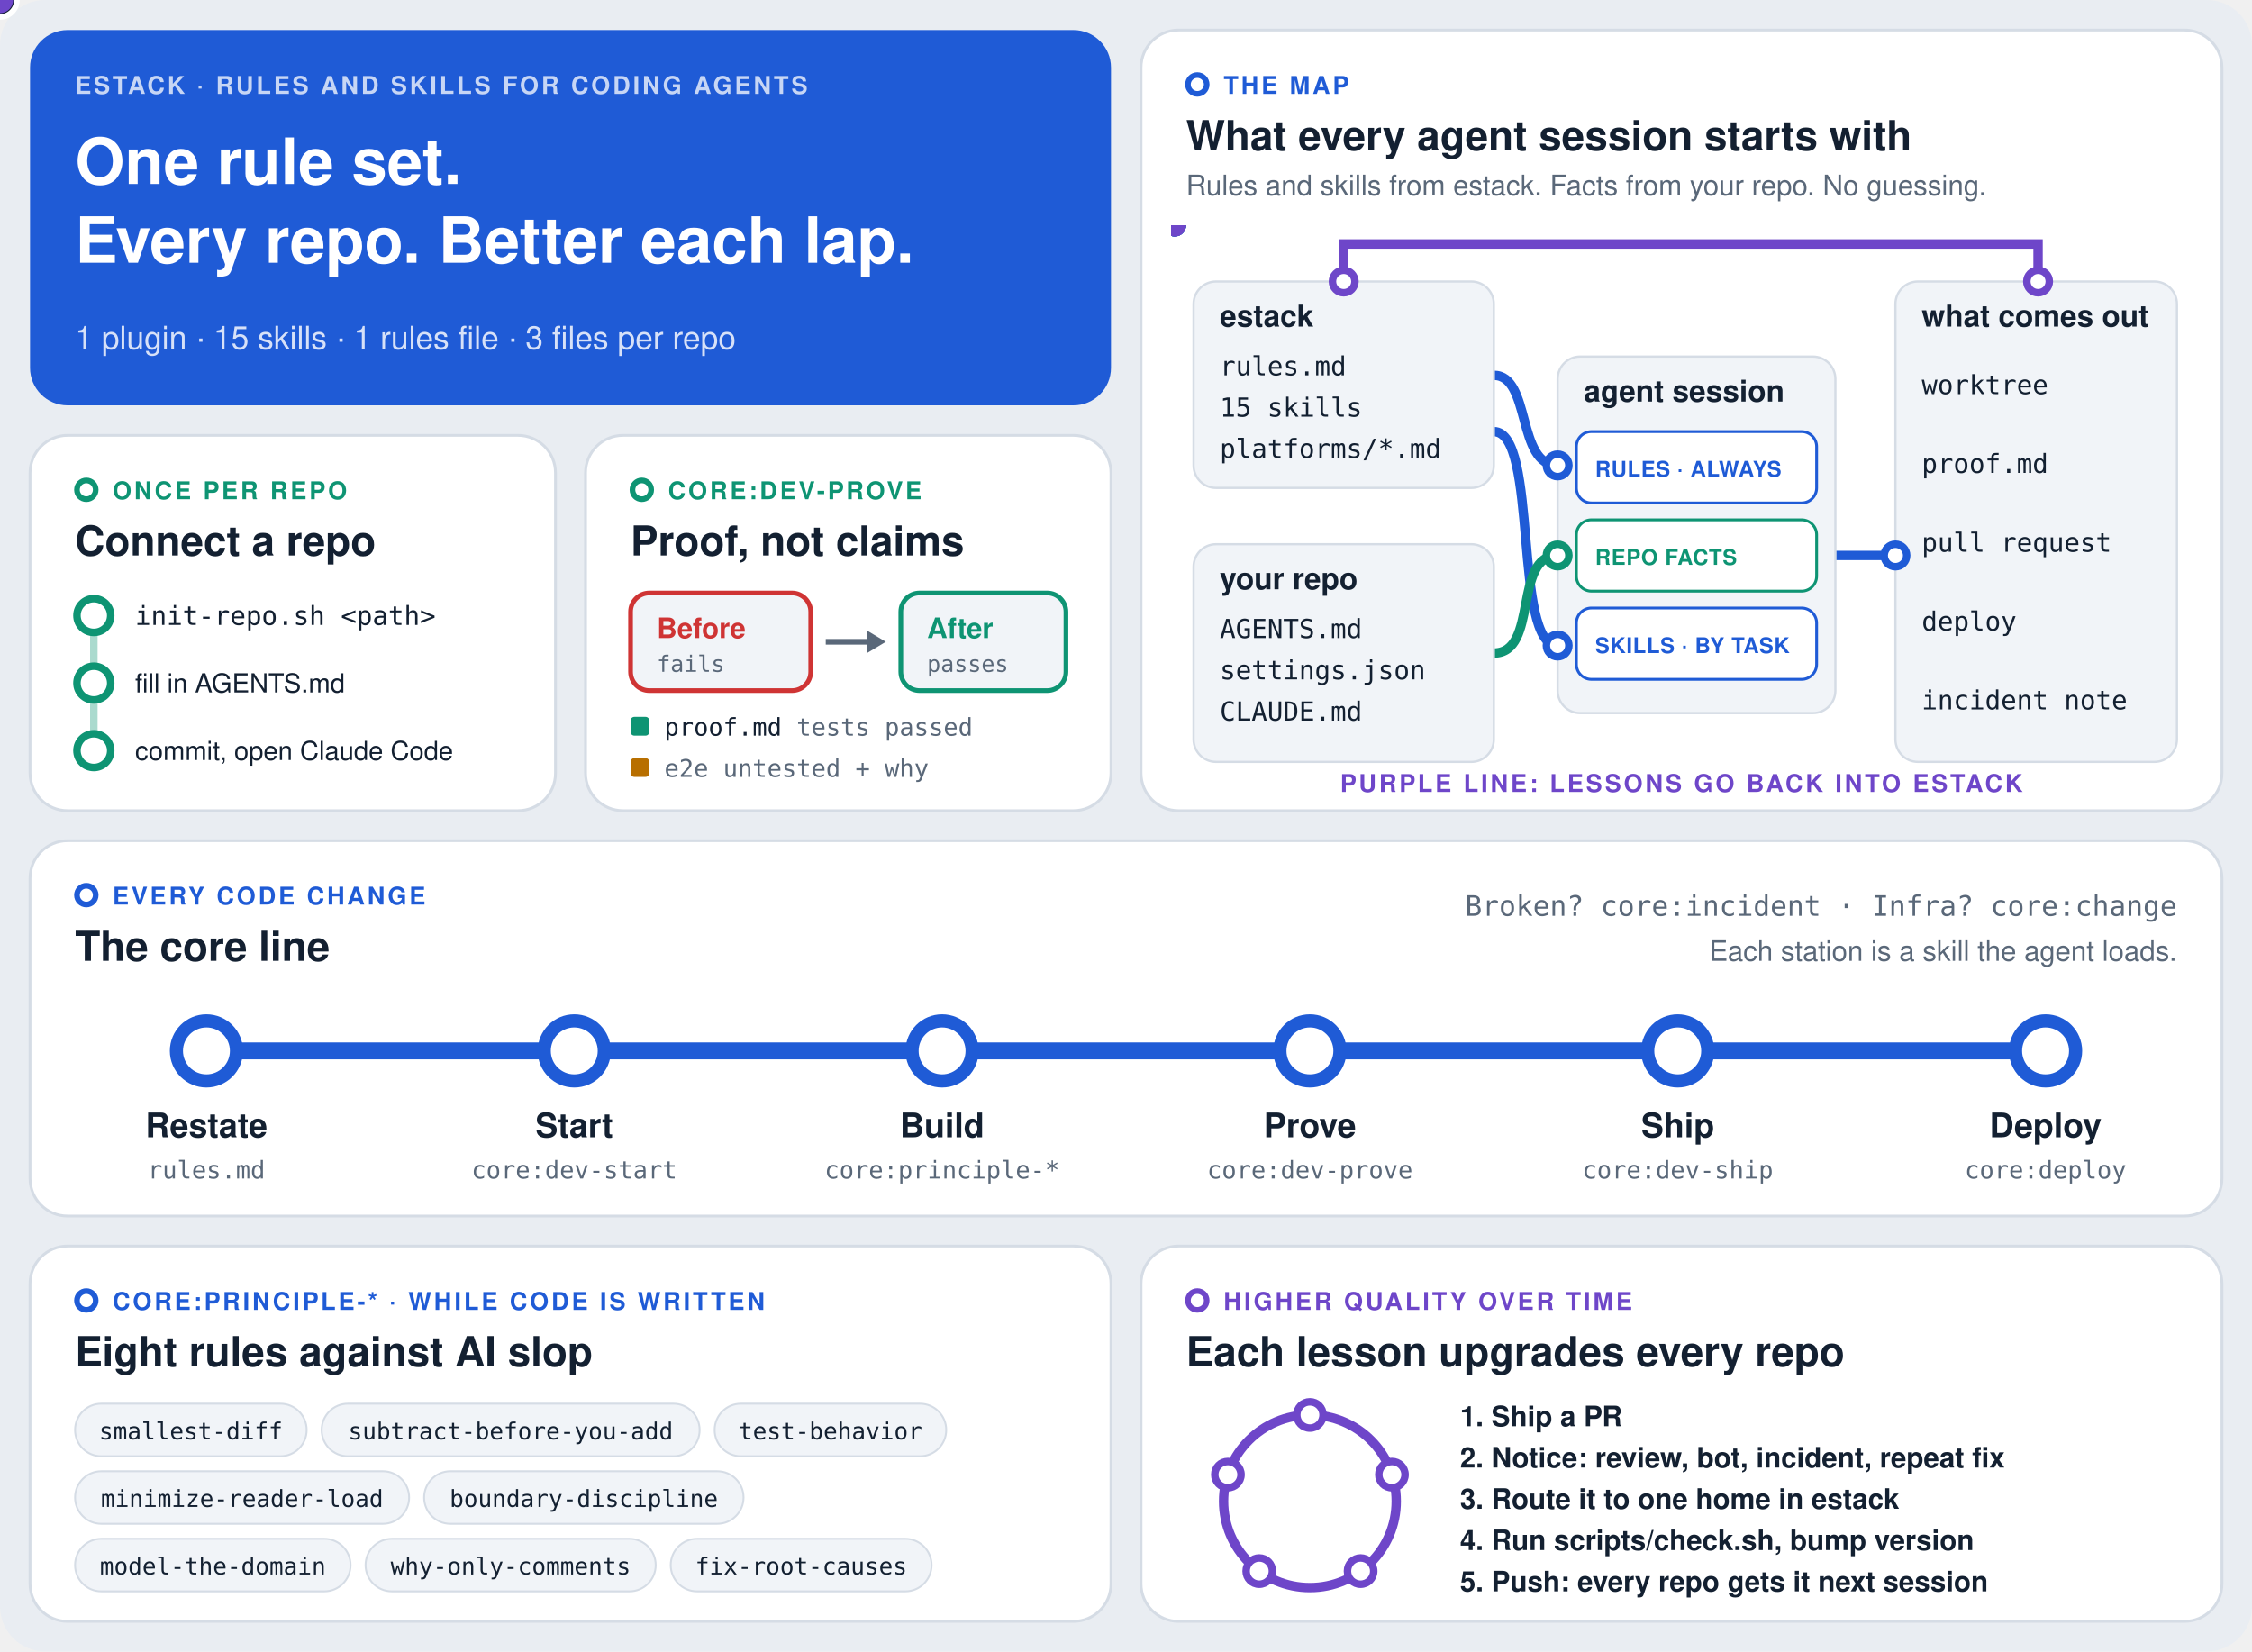
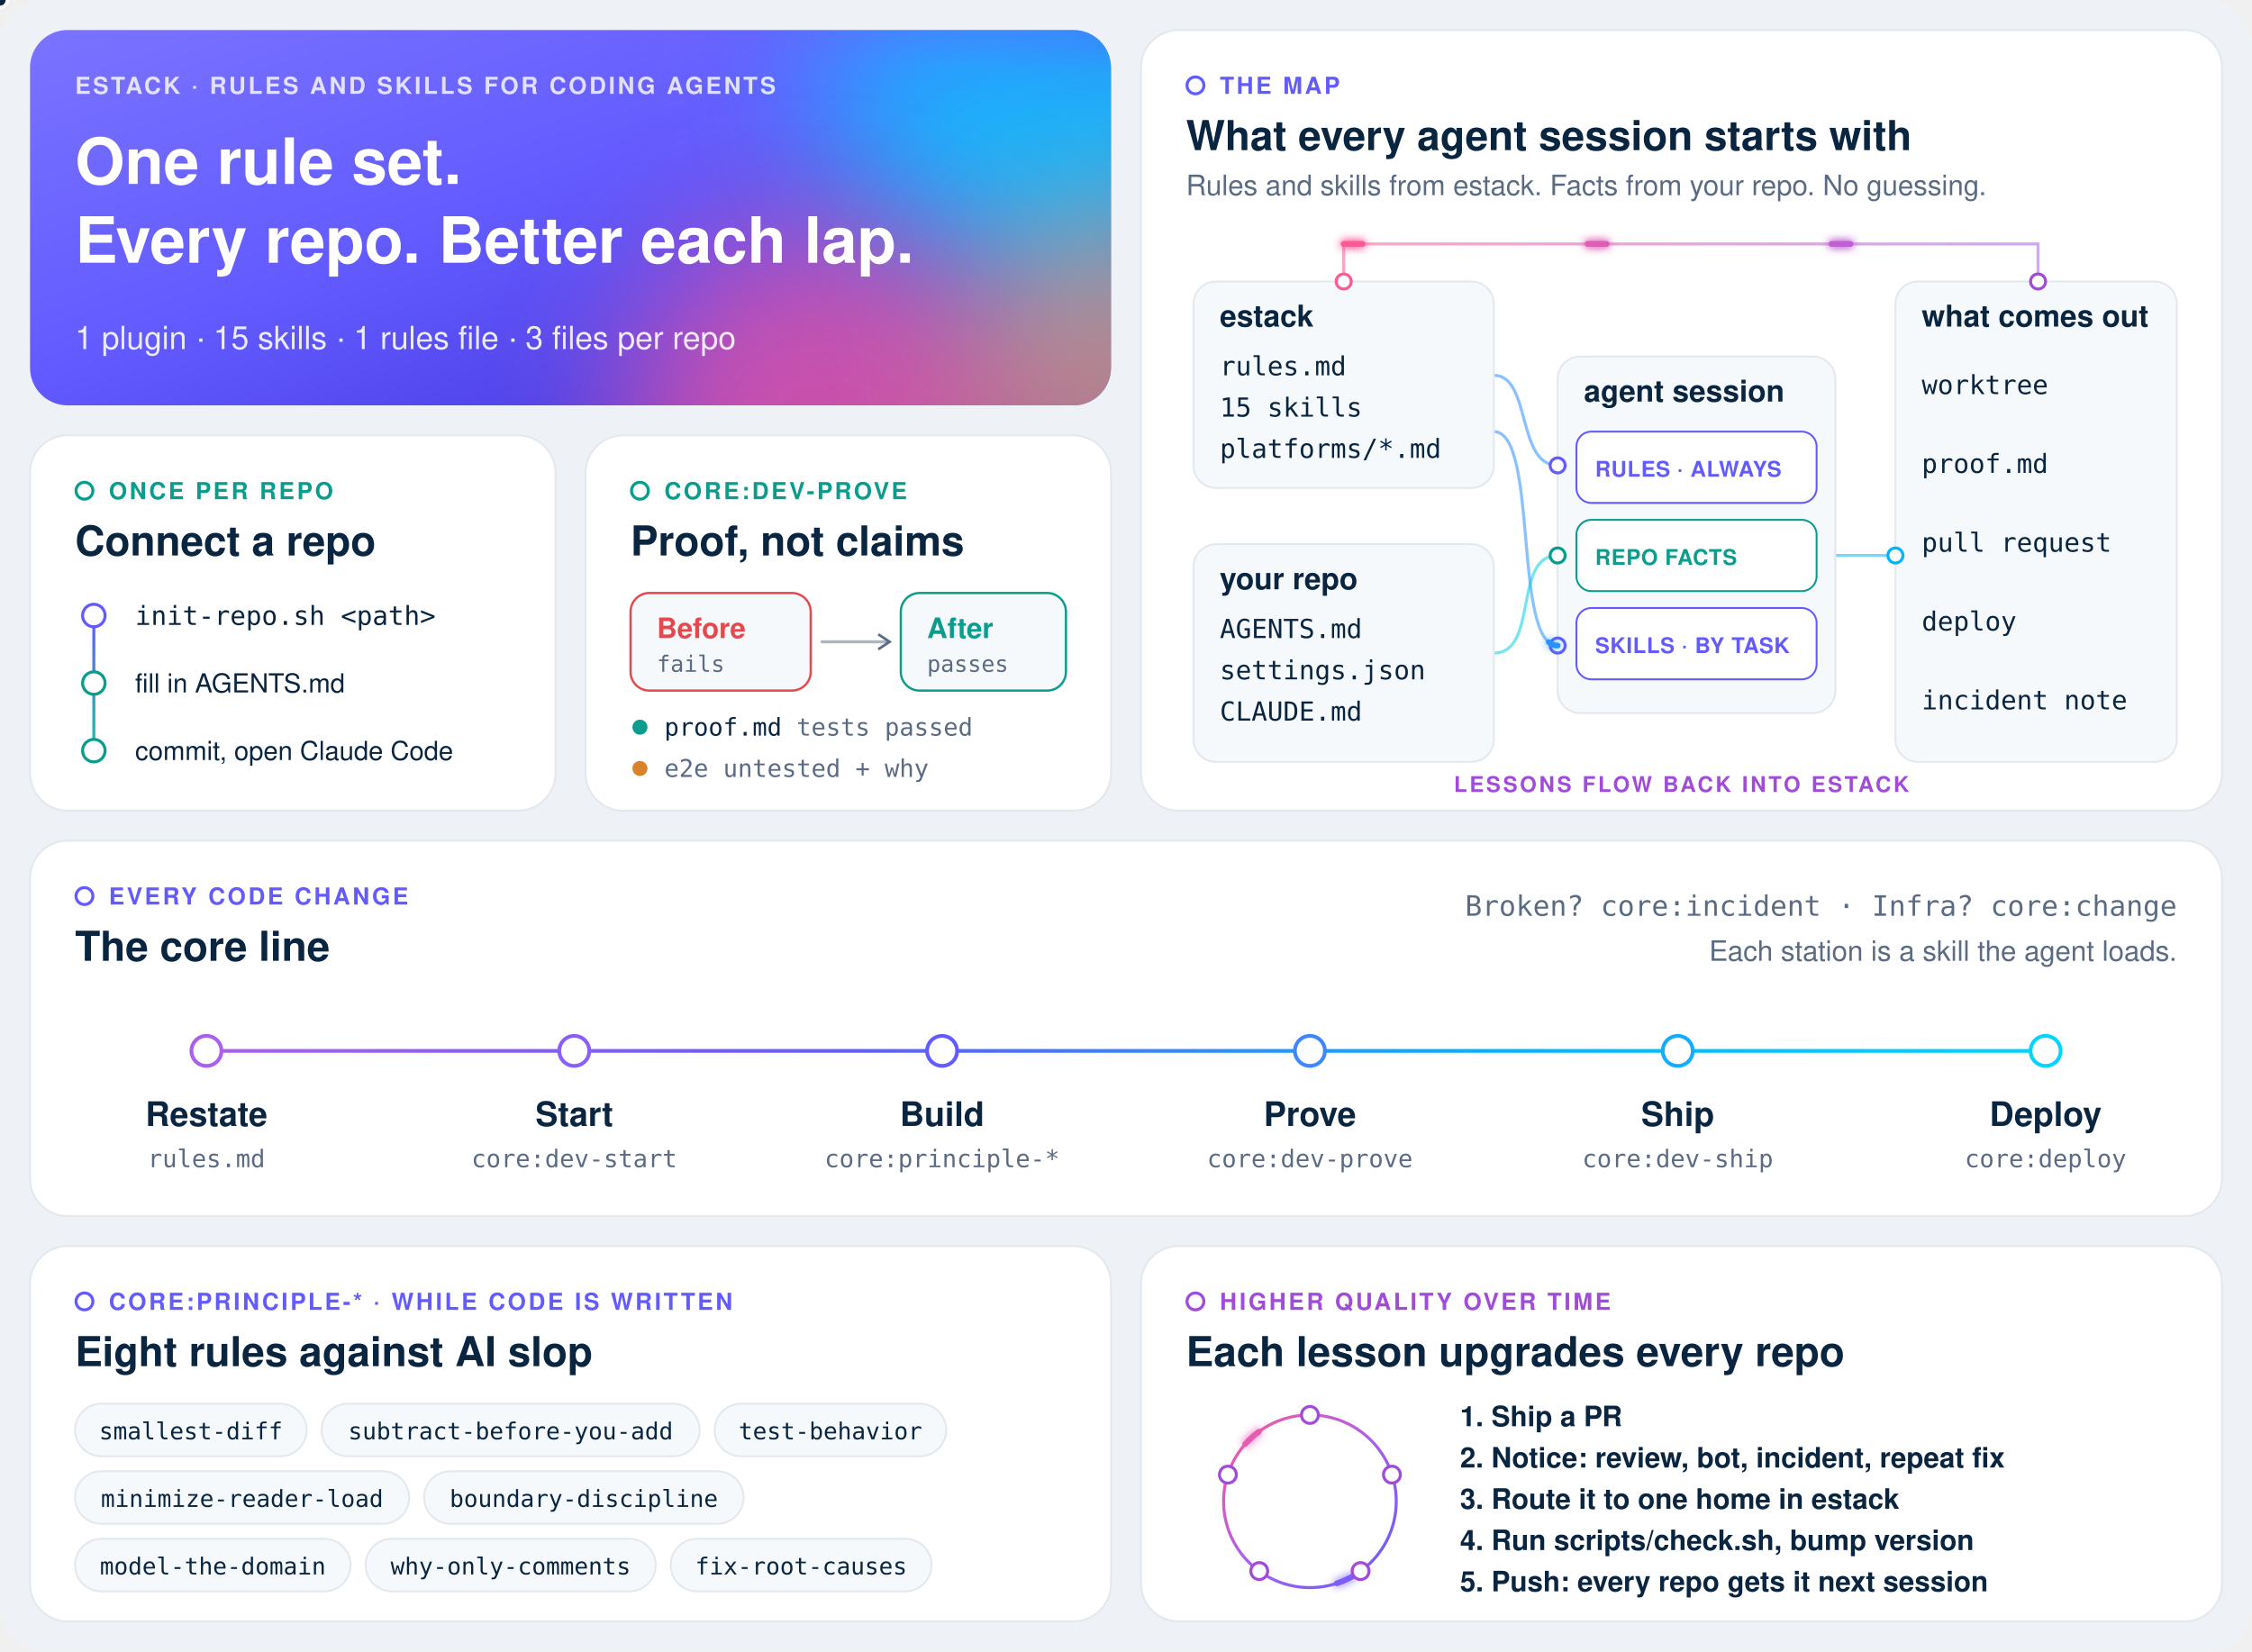
<svg xmlns="http://www.w3.org/2000/svg" viewBox="0 0 1200 880" width="1200" height="880" role="img" aria-labelledby="t d">
  <style>
.f{font-family:-apple-system,BlinkMacSystemFont,"Segoe UI",Helvetica,Arial,sans-serif}
.m{font-family:ui-monospace,SFMono-Regular,Menlo,Consolas,monospace}
- .tag{font-size:13px;font-weight:700;letter-spacing:1.4px}
- .h{font-size:22px;font-weight:700;fill:#132031}
- .s{font-size:15px;fill:#5A6879}
- .mono{font-size:14px;fill:#132031}
- .tile{fill:#FFFFFF;stroke:#D5DCE5;stroke-width:1.5}
- .box{fill:#F1F4F8;stroke:#D5DCE5;stroke-width:1.2}
- .trk{fill:none;stroke-width:5;stroke-linecap:round}
+ .tag{font-size:12.5px;font-weight:700;letter-spacing:1.3px}
+ .h{font-size:22px;font-weight:700;fill:#0A2540}
+ .s{font-size:15px;fill:#5B6B82}
+ .mono{font-size:14px;fill:#0A2540}
+ .tile{fill:#FFFFFF;stroke:#E3E8EE;stroke-width:1}
+ .box{fill:#F6F9FC;stroke:#E3E8EE;stroke-width:1}
+ .ln{fill:none;stroke-width:1.6;stroke-linecap:round}
+ .pulse{fill:none;stroke-width:3;stroke-linecap:round}
</style>
-   <rect width="1200" height="880" rx="24" fill="#E9EDF2" />
-   <rect x="16" y="16" width="576" height="200" rx="20" fill="#1F5BD6" />
-   <text class="f tag" x="40" y="50" fill="#FFFFFF" fill-opacity="0.75">ESTACK · RULES AND SKILLS FOR CODING AGENTS</text>
+   <defs>
+     <linearGradient id="hero" x1="0" y1="0" x2="1" y2="1">
+       <stop offset="0" stop-color="#7A73FF" />
+       <stop offset="0.45" stop-color="#635BFF" />
+       <stop offset="1" stop-color="#3D2FD8" />
+     </linearGradient>
+     <filter id="blur" x="-50%" y="-50%" width="200%" height="200%">
+       <feGaussianBlur stdDeviation="38" />
+     </filter>
+     <filter id="glow" x="-50%" y="-50%" width="200%" height="200%">
+       <feGaussianBlur stdDeviation="2.2" result="b" />
+       <feMerge>
+         <feMergeNode in="b" />
+         <feMergeNode in="SourceGraphic" />
+       </feMerge>
+     </filter>
+     <clipPath id="heroClip">
+       <rect x="16" y="16" width="576" height="200" rx="20" />
+     </clipPath>
+     <linearGradient id="gMap" gradientUnits="userSpaceOnUse" x1="0" y1="0" x2="540" y2="0">
+       <stop offset="0" stop-color="#635BFF" />
+       <stop offset="0.6" stop-color="#00B4FF" />
+       <stop offset="1" stop-color="#00D4FF" />
+     </linearGradient>
+     <linearGradient id="gFacts" gradientUnits="userSpaceOnUse" x1="0" y1="0" x2="540" y2="0">
+       <stop offset="0" stop-color="#00D4FF" />
+       <stop offset="1" stop-color="#11C9A4" />
+     </linearGradient>
+     <linearGradient id="gLoopTop" gradientUnits="userSpaceOnUse" x1="90" y1="0" x2="460" y2="0">
+       <stop offset="0" stop-color="#FF5996" />
+       <stop offset="1" stop-color="#A960EE" />
+     </linearGradient>
+     <linearGradient id="gLine" gradientUnits="userSpaceOnUse" x1="110" y1="0" x2="1090" y2="0">
+       <stop offset="0" stop-color="#A960EE" />
+       <stop offset="0.35" stop-color="#635BFF" />
+       <stop offset="0.7" stop-color="#00B4FF" />
+       <stop offset="1" stop-color="#00D4FF" />
+     </linearGradient>
+     <linearGradient id="gRing" x1="0" y1="0" x2="1" y2="1">
+       <stop offset="0" stop-color="#FF5996" />
+       <stop offset="0.5" stop-color="#A960EE" />
+       <stop offset="1" stop-color="#635BFF" />
+     </linearGradient>
+     <linearGradient id="gSteps" x1="0" y1="0" x2="0" y2="1">
+       <stop offset="0" stop-color="#635BFF" />
+       <stop offset="1" stop-color="#11C9A4" />
+     </linearGradient>
+   </defs>
+   <rect width="1200" height="880" rx="24" fill="#EEF2F7" />
+   <g clip-path="url(#heroClip)">
+     <rect x="16" y="16" width="576" height="200" fill="url(#hero)" />
+     <circle cx="560" cy="40" r="120" fill="#00D4FF" opacity="0.75" filter="url(#blur)">
+       <animate attributeName="cx" values="560;470;560" dur="14s" repeatCount="indefinite" />
+     </circle>
+     <circle cx="440" cy="230" r="110" fill="#FF5996" opacity="0.7" filter="url(#blur)">
+       <animate attributeName="cy" values="230;190;230" dur="11s" repeatCount="indefinite" />
+     </circle>
+     <circle cx="600" cy="200" r="90" fill="#FFB45C" opacity="0.6" filter="url(#blur)">
+       <animate attributeName="cx" values="600;540;600" dur="9s" repeatCount="indefinite" />
+     </circle>
+   </g>
+   <text class="f tag" x="40" y="50" fill="#FFFFFF" fill-opacity="0.8">ESTACK · RULES AND SKILLS FOR CODING AGENTS</text>
  <text class="f" x="40" y="98" font-size="34" font-weight="800" fill="#FFFFFF">One rule set.</text>
  <text class="f" x="40" y="140" font-size="34" font-weight="800" fill="#FFFFFF">Every repo. Better each lap.</text>
-   <text class="f" x="40" y="186" font-size="17" fill="#FFFFFF" fill-opacity="0.82">1 plugin · 15 skills · 1 rules file · 3 files per repo</text>
+   <text class="f" x="40" y="186" font-size="17" fill="#FFFFFF" fill-opacity="0.88">1 plugin · 15 skills · 1 rules file · 3 files per repo</text>
  <rect class="tile" x="608" y="16" width="576" height="416" rx="20" />
-   <circle cx="638" cy="45" r="5" fill="#FFFFFF" stroke="#1F5BD6" stroke-width="3" />
-   <text class="f tag" x="652" y="50" fill="#1F5BD6">THE MAP</text>
+   <circle cx="637" cy="45.5" r="4.5" fill="#FFFFFF" stroke="#635BFF" stroke-width="1.6" />
+   <text class="f tag" x="650" y="50" fill="#635BFF">THE MAP</text>
  <text class="f h" x="632" y="80">What every agent session starts with</text>
  <text class="f s" x="632" y="104">Rules and skills from estack. Facts from your repo. No guessing.</text>
  <svg x="624" y="120" width="544" height="300" viewBox="0 0 540 300">
-     <path id="pa" class="trk" stroke="#1F5BD6" d="M170,80 C190,80 182,128 204,128" />
-     <path id="pb" class="trk" stroke="#1F5BD6" d="M170,110 C194,110 180,224 204,224" />
-     <path id="pc" class="trk" stroke="#0E9473" d="M170,228 C194,228 180,176 204,176" />
-     <path id="pd" class="trk" stroke="#1F5BD6" d="M352,176 L384,176" />
-     <path id="pl" class="trk" stroke="#6E46C9" d="M460,30 L460,10 L90,10 L90,30" />
+     <path class="ln" d="M170,80 C190,80 182,128 204,128" stroke="url(#gMap)" stroke-opacity="0.55" />
+     <path class="ln" d="M170,110 C194,110 180,224 204,224" stroke="url(#gMap)" stroke-opacity="0.55" />
+     <path class="ln" d="M170,228 C194,228 180,176 204,176" stroke="url(#gFacts)" stroke-opacity="0.55" />
+     <path class="ln" d="M352,176 L384,176" stroke="url(#gMap)" stroke-opacity="0.55" />
+     <path class="ln" d="M460,30 L460,10 L90,10 L90,30" stroke="url(#gLoopTop)" stroke-opacity="0.55" />
    <rect class="box" x="10" y="30" width="160" height="110" rx="12" />
-     <text class="f" x="24" y="54" font-size="16" font-weight="700" fill="#132031">estack</text>
+     <text class="f" x="24" y="54" font-size="16" font-weight="700" fill="#0A2540">estack</text>
    <text class="m mono" x="24" y="80">rules.md</text>
    <text class="m mono" x="24" y="102">15 skills</text>
    <text class="m mono" x="24" y="124">platforms/*.md</text>
    <rect class="box" x="10" y="170" width="160" height="116" rx="12" />
-     <text class="f" x="24" y="194" font-size="16" font-weight="700" fill="#132031">your repo</text>
+     <text class="f" x="24" y="194" font-size="16" font-weight="700" fill="#0A2540">your repo</text>
    <text class="m mono" x="24" y="220">AGENTS.md</text>
    <text class="m mono" x="24" y="242">settings.json</text>
    <text class="m mono" x="24" y="264">CLAUDE.md</text>
    <rect class="box" x="204" y="70" width="148" height="190" rx="12" />
-     <text class="f" x="218" y="94" font-size="16" font-weight="700" fill="#132031">agent session</text>
-     <rect x="214" y="110" width="128" height="38" rx="8" fill="#FFFFFF" stroke="#1F5BD6" stroke-width="1.5" />
-     <text class="f tag" x="224" y="134" fill="#1F5BD6" style="font-size:11.5px;letter-spacing:0.3px">RULES · ALWAYS</text>
-     <rect x="214" y="157" width="128" height="38" rx="8" fill="#FFFFFF" stroke="#0E9473" stroke-width="1.5" />
-     <text class="f tag" x="224" y="181" fill="#0E9473" style="font-size:11.5px;letter-spacing:0.3px">REPO FACTS</text>
-     <rect x="214" y="204" width="128" height="38" rx="8" fill="#FFFFFF" stroke="#1F5BD6" stroke-width="1.5" />
-     <text class="f tag" x="224" y="228" fill="#1F5BD6" style="font-size:11.5px;letter-spacing:0.3px">SKILLS · BY TASK</text>
+     <text class="f" x="218" y="94" font-size="16" font-weight="700" fill="#0A2540">agent session</text>
+     <rect x="214" y="110" width="128" height="38" rx="8" fill="#FFFFFF" stroke="#635BFF" stroke-width="1" />
+     <text class="f tag" x="224" y="134" fill="#635BFF" style="font-size:11.5px;letter-spacing:0.3px">RULES · ALWAYS</text>
+     <rect x="214" y="157" width="128" height="38" rx="8" fill="#FFFFFF" stroke="#0A9C8C" stroke-width="1" />
+     <text class="f tag" x="224" y="181" fill="#0A9C8C" style="font-size:11.5px;letter-spacing:0.3px">REPO FACTS</text>
+     <rect x="214" y="204" width="128" height="38" rx="8" fill="#FFFFFF" stroke="#635BFF" stroke-width="1" />
+     <text class="f tag" x="224" y="228" fill="#635BFF" style="font-size:11.5px;letter-spacing:0.3px">SKILLS · BY TASK</text>
    <rect class="box" x="384" y="30" width="150" height="256" rx="12" />
-     <text class="f" x="398" y="54" font-size="16" font-weight="700" fill="#132031">what comes out</text>
+     <text class="f" x="398" y="54" font-size="16" font-weight="700" fill="#0A2540">what comes out</text>
    <text class="m mono" x="398" y="90">worktree</text>
    <text class="m mono" x="398" y="132">proof.md</text>
    <text class="m mono" x="398" y="174">pull request</text>
    <text class="m mono" x="398" y="216">deploy</text>
    <text class="m mono" x="398" y="258">incident note</text>
-     <circle cx="204" cy="128" r="6" fill="#FFFFFF" stroke="#1F5BD6" stroke-width="4" />
-     <circle cx="204" cy="224" r="6" fill="#FFFFFF" stroke="#1F5BD6" stroke-width="4" />
-     <circle cx="204" cy="176" r="6" fill="#FFFFFF" stroke="#0E9473" stroke-width="4" />
-     <circle cx="384" cy="176" r="6" fill="#FFFFFF" stroke="#1F5BD6" stroke-width="4" />
-     <circle cx="90" cy="30" r="6" fill="#FFFFFF" stroke="#6E46C9" stroke-width="4" />
-     <circle cx="460" cy="30" r="6" fill="#FFFFFF" stroke="#6E46C9" stroke-width="4" />
-     <circle r="6" fill="#1F5BD6">
-       <animateMotion dur="2.4s" begin="0s" repeatCount="indefinite">
-         <mpath href="#pa" />
-       </animateMotion>
-     </circle>
-     <circle r="6" fill="#1F5BD6">
-       <animateMotion dur="3s" begin="0.7s" repeatCount="indefinite">
-         <mpath href="#pb" />
-       </animateMotion>
-     </circle>
-     <circle r="6" fill="#0E9473">
-       <animateMotion dur="2.8s" begin="0.3s" repeatCount="indefinite">
-         <mpath href="#pc" />
-       </animateMotion>
-     </circle>
-     <circle r="6" fill="#1F5BD6">
-       <animateMotion dur="1.2s" begin="0.4s" repeatCount="indefinite">
-         <mpath href="#pd" />
-       </animateMotion>
-     </circle>
-     <circle r="6" fill="#6E46C9">
-       <animateMotion dur="5s" begin="0s" repeatCount="indefinite">
-         <mpath href="#pl" />
-       </animateMotion>
-     </circle>
-     <circle r="6" fill="#6E46C9">
-       <animateMotion dur="5s" begin="2.5s" repeatCount="indefinite">
-         <mpath href="#pl" />
-       </animateMotion>
-     </circle>
+     <circle cx="204" cy="128" r="4" fill="#FFFFFF" stroke="#635BFF" stroke-width="1.6" />
+     <circle cx="204" cy="224" r="4" fill="#FFFFFF" stroke="#635BFF" stroke-width="1.6" />
+     <circle cx="204" cy="176" r="4" fill="#FFFFFF" stroke="#0A9C8C" stroke-width="1.6" />
+     <circle cx="384" cy="176" r="4" fill="#FFFFFF" stroke="#00B4FF" stroke-width="1.6" />
+     <circle cx="90" cy="30" r="4" fill="#FFFFFF" stroke="#FF5996" stroke-width="1.6" />
+     <circle cx="460" cy="30" r="4" fill="#FFFFFF" stroke="#A04BD9" stroke-width="1.6" />
+     <path class="pulse" d="M170,80 C190,80 182,128 204,128" pathLength="100" stroke="url(#gMap)" stroke-dasharray="22 120" stroke-dashoffset="22" filter="url(#glow)">
+       <animate attributeName="stroke-dashoffset" values="22;-100" dur="2.4s" begin="0s" repeatCount="indefinite" />
+     </path>
+     <path class="pulse" d="M170,110 C194,110 180,224 204,224" pathLength="100" stroke="url(#gMap)" stroke-dasharray="22 120" stroke-dashoffset="22" filter="url(#glow)">
+       <animate attributeName="stroke-dashoffset" values="22;-100" dur="3s" begin="-0.7s" repeatCount="indefinite" />
+     </path>
+     <path class="pulse" d="M170,228 C194,228 180,176 204,176" pathLength="100" stroke="url(#gFacts)" stroke-dasharray="22 120" stroke-dashoffset="22" filter="url(#glow)">
+       <animate attributeName="stroke-dashoffset" values="22;-100" dur="2.8s" begin="-0.3s" repeatCount="indefinite" />
+     </path>
+     <path class="pulse" d="M352,176 L384,176" pathLength="100" stroke="url(#gMap)" stroke-dasharray="22 120" stroke-dashoffset="22" filter="url(#glow)">
+       <animate attributeName="stroke-dashoffset" values="22;-100" dur="1.6s" begin="-0.4s" repeatCount="indefinite" />
+     </path>
+     <path class="pulse" d="M460,30 L460,10 L90,10 L90,30" pathLength="100" stroke="url(#gLoopTop)" stroke-dasharray="10 120" stroke-dashoffset="10" filter="url(#glow)">
+       <animate attributeName="stroke-dashoffset" values="10;-100" dur="5s" begin="0s" repeatCount="indefinite" />
+     </path>
+     <path class="pulse" d="M460,30 L460,10 L90,10 L90,30" pathLength="100" stroke="url(#gLoopTop)" stroke-dasharray="10 120" stroke-dashoffset="10" filter="url(#glow)">
+       <animate attributeName="stroke-dashoffset" values="10;-100" dur="5s" begin="-2.5s" repeatCount="indefinite" />
+     </path>
  </svg>
-   <text class="f tag" x="896" y="422" fill="#6E46C9" text-anchor="middle" font-size="12">PURPLE LINE: LESSONS GO BACK INTO ESTACK</text>
+   <text class="f tag" x="896" y="422" fill="#A04BD9" text-anchor="middle" style="font-size:11.5px">LESSONS FLOW BACK INTO ESTACK</text>
  <rect class="tile" x="16" y="232" width="280" height="200" rx="20" />
-   <circle cx="46" cy="261" r="5" fill="#FFFFFF" stroke="#0E9473" stroke-width="3" />
-   <text class="f tag" x="60" y="266" fill="#0E9473">ONCE PER REPO</text>
+   <circle cx="45" cy="261.5" r="4.5" fill="#FFFFFF" stroke="#0A9C8C" stroke-width="1.6" />
+   <text class="f tag" x="58" y="266" fill="#0A9C8C">ONCE PER REPO</text>
  <text class="f h" x="40" y="296">Connect a repo</text>
-   <line x1="50" y1="328" x2="50" y2="400" stroke="#0E9473" stroke-opacity="0.35" stroke-width="4" />
-   <circle cx="50" cy="328" r="9" fill="#FFFFFF" stroke="#0E9473" stroke-width="4">
-     <animate attributeName="fill" calcMode="discrete" values="#0E9473;#FFFFFF" keyTimes="0;0.333" dur="6s" repeatCount="indefinite" />
+   <rect x="49.2" y="328" width="1.6" height="72" fill="url(#gSteps)" />
+   <circle cx="50" cy="328" r="6" fill="#FFFFFF" stroke="#635BFF" stroke-width="1.6">
+     <animate attributeName="fill" calcMode="discrete" values="#635BFF;#FFFFFF" keyTimes="0;0.333" dur="6s" repeatCount="indefinite" />
  </circle>
  <text class="m mono" x="72" y="333" font-size="15">init-repo.sh &lt;path&gt;</text>
-   <circle cx="50" cy="364" r="9" fill="#FFFFFF" stroke="#0E9473" stroke-width="4">
-     <animate attributeName="fill" calcMode="discrete" values="#FFFFFF;#0E9473;#FFFFFF" keyTimes="0;0.333;0.667" dur="6s" repeatCount="indefinite" />
+   <circle cx="50" cy="364" r="6" fill="#FFFFFF" stroke="#0A9C8C" stroke-width="1.6">
+     <animate attributeName="fill" calcMode="discrete" values="#FFFFFF;#0A9C8C;#FFFFFF" keyTimes="0;0.333;0.667" dur="6s" repeatCount="indefinite" />
  </circle>
  <text class="f mono" x="72" y="369" font-size="15">fill in AGENTS.md</text>
-   <circle cx="50" cy="400" r="9" fill="#FFFFFF" stroke="#0E9473" stroke-width="4">
-     <animate attributeName="fill" calcMode="discrete" values="#FFFFFF;#0E9473;#FFFFFF" keyTimes="0;0.667;1" dur="6s" repeatCount="indefinite" />
+   <circle cx="50" cy="400" r="6" fill="#FFFFFF" stroke="#0A9C8C" stroke-width="1.6">
+     <animate attributeName="fill" calcMode="discrete" values="#FFFFFF;#0A9C8C;#FFFFFF" keyTimes="0;0.667;1" dur="6s" repeatCount="indefinite" />
  </circle>
  <text class="f mono" x="72" y="405" font-size="15">commit, open Claude Code</text>
  <rect class="tile" x="312" y="232" width="280" height="200" rx="20" />
-   <circle cx="342" cy="261" r="5" fill="#FFFFFF" stroke="#0E9473" stroke-width="3" />
-   <text class="f tag" x="356" y="266" fill="#0E9473">CORE:DEV-PROVE</text>
+   <circle cx="341" cy="261.5" r="4.5" fill="#FFFFFF" stroke="#0A9C8C" stroke-width="1.6" />
+   <text class="f tag" x="354" y="266" fill="#0A9C8C">CORE:DEV-PROVE</text>
  <text class="f h" x="336" y="296">Proof, not claims</text>
-   <rect x="336" y="316" width="96" height="52" rx="10" fill="#F1F4F8" stroke="#CF3434" stroke-width="2.5" />
-   <text class="f" x="350" y="340" font-size="15" font-weight="700" fill="#CF3434">Before</text>
-   <text class="m" x="350" y="358" font-size="12" fill="#5A6879">fails</text>
-   <line x1="440" y1="342" x2="462" y2="342" stroke="#5A6879" stroke-width="3" />
-   <path d="M462,336 L472,342 L462,348 Z" fill="#5A6879" />
-   <rect x="480" y="316" width="88" height="52" rx="10" fill="#F1F4F8" stroke="#0E9473" stroke-width="2.5">
-     <animate attributeName="stroke-width" values="2.5;6;2.5" dur="2.4s" repeatCount="indefinite" />
-   </rect>
-   <text class="f" x="494" y="340" font-size="15" font-weight="700" fill="#0E9473">After</text>
-   <text class="m" x="494" y="358" font-size="12" fill="#5A6879">passes</text>
-   <rect x="336" y="382" width="10" height="10" rx="2" fill="#0E9473" />
-   <text class="m" x="354" y="392" font-size="13" fill="#132031">proof.md <tspan fill="#5A6879">tests passed</tspan>
-   </text>
-   <rect x="336" y="404" width="10" height="10" rx="2" fill="#B86F00" />
-   <text class="m" x="354" y="414" font-size="13" fill="#132031">
-     <tspan fill="#5A6879">e2e untested + why</tspan>
+   <rect x="336" y="316" width="96" height="52" rx="10" fill="#F6F9FC" stroke="#E5484D" stroke-width="1.2" />
+   <text class="f" x="350" y="340" font-size="15" font-weight="700" fill="#E5484D">Before</text>
+   <text class="m" x="350" y="358" font-size="12" fill="#5B6B82">fails</text>
+   <path class="pulse" d="M438,342 L474,342" pathLength="100" stroke="#635BFF" stroke-dasharray="40 120" stroke-dashoffset="40" filter="url(#glow)">
+     <animate attributeName="stroke-dashoffset" values="40;-100" dur="1.8s" begin="0s" repeatCount="indefinite" />
+   </path>
+   <path d="M438,342 L472,342" class="ln" stroke="#5B6B82" stroke-opacity="0.5" />
+   <path d="M468,338 L474,342 L468,346" fill="none" stroke="#5B6B82" stroke-width="1.4" />
+   <rect x="480" y="316" width="88" height="52" rx="10" fill="#F6F9FC" stroke="#0A9C8C" stroke-width="1.2">
+     <animate attributeName="stroke-width" values="1.2;3;1.2" dur="2.4s" repeatCount="indefinite" />
+   </rect>
+   <text class="f" x="494" y="340" font-size="15" font-weight="700" fill="#0A9C8C">After</text>
+   <text class="m" x="494" y="358" font-size="12" fill="#5B6B82">passes</text>
+   <circle cx="341" cy="387.5" r="4" fill="#0A9C8C" />
+   <text class="m" x="354" y="392" font-size="13" fill="#0A2540">proof.md <tspan fill="#5B6B82">tests passed</tspan>
+   </text>
+   <circle cx="341" cy="409.5" r="4" fill="#D9822B" />
+   <text class="m" x="354" y="414" font-size="13" fill="#0A2540">
+     <tspan fill="#5B6B82">e2e untested + why</tspan>
  </text>
  <rect class="tile" x="16" y="448" width="1168" height="200" rx="20" />
-   <circle cx="46" cy="477" r="5" fill="#FFFFFF" stroke="#1F5BD6" stroke-width="3" />
-   <text class="f tag" x="60" y="482" fill="#1F5BD6">EVERY CODE CHANGE</text>
+   <circle cx="45" cy="477.5" r="4.5" fill="#FFFFFF" stroke="#635BFF" stroke-width="1.6" />
+   <text class="f tag" x="58" y="482" fill="#635BFF">EVERY CODE CHANGE</text>
  <text class="f h" x="40" y="512">The core line</text>
  <text class="m s" x="1160" y="488" text-anchor="end" font-size="13">Broken? core:incident  ·  Infra? core:change</text>
  <text class="f s" x="1160" y="512" text-anchor="end">Each station is a skill the agent loads.</text>
-   <path id="cl" d="M110,560 L1090,560" fill="none" stroke="#1F5BD6" stroke-width="9" stroke-linecap="round" />
-   <circle cx="110" cy="560" r="16" fill="#FFFFFF" stroke="#1F5BD6" stroke-width="7">
-     <animate attributeName="fill" calcMode="discrete" values="#1F5BD6;#FFFFFF" keyTimes="0;0.1" dur="12s" repeatCount="indefinite" />
-   </circle>
-   <text class="f" x="110" y="606" font-size="18" font-weight="700" fill="#132031" text-anchor="middle">Restate</text>
-   <text class="m" x="110" y="628" font-size="13" fill="#5A6879" text-anchor="middle">rules.md</text>
-   <circle cx="306" cy="560" r="16" fill="#FFFFFF" stroke="#1F5BD6" stroke-width="7">
-     <animate attributeName="fill" calcMode="discrete" values="#FFFFFF;#1F5BD6;#FFFFFF" keyTimes="0;0.17;0.27" dur="12s" repeatCount="indefinite" />
-   </circle>
-   <text class="f" x="306" y="606" font-size="18" font-weight="700" fill="#132031" text-anchor="middle">Start</text>
-   <text class="m" x="306" y="628" font-size="13" fill="#5A6879" text-anchor="middle">core:dev-start</text>
-   <circle cx="502" cy="560" r="16" fill="#FFFFFF" stroke="#1F5BD6" stroke-width="7">
-     <animate attributeName="fill" calcMode="discrete" values="#FFFFFF;#1F5BD6;#FFFFFF" keyTimes="0;0.34;0.44" dur="12s" repeatCount="indefinite" />
-   </circle>
-   <text class="f" x="502" y="606" font-size="18" font-weight="700" fill="#132031" text-anchor="middle">Build</text>
-   <text class="m" x="502" y="628" font-size="13" fill="#5A6879" text-anchor="middle">core:principle-*</text>
-   <circle cx="698" cy="560" r="16" fill="#FFFFFF" stroke="#1F5BD6" stroke-width="7">
-     <animate attributeName="fill" calcMode="discrete" values="#FFFFFF;#1F5BD6;#FFFFFF" keyTimes="0;0.51;0.61" dur="12s" repeatCount="indefinite" />
-   </circle>
-   <text class="f" x="698" y="606" font-size="18" font-weight="700" fill="#132031" text-anchor="middle">Prove</text>
-   <text class="m" x="698" y="628" font-size="13" fill="#5A6879" text-anchor="middle">core:dev-prove</text>
-   <circle cx="894" cy="560" r="16" fill="#FFFFFF" stroke="#1F5BD6" stroke-width="7">
-     <animate attributeName="fill" calcMode="discrete" values="#FFFFFF;#1F5BD6;#FFFFFF" keyTimes="0;0.68;0.78" dur="12s" repeatCount="indefinite" />
-   </circle>
-   <text class="f" x="894" y="606" font-size="18" font-weight="700" fill="#132031" text-anchor="middle">Ship</text>
-   <text class="m" x="894" y="628" font-size="13" fill="#5A6879" text-anchor="middle">core:dev-ship</text>
-   <circle cx="1090" cy="560" r="16" fill="#FFFFFF" stroke="#1F5BD6" stroke-width="7">
-     <animate attributeName="fill" calcMode="discrete" values="#FFFFFF;#1F5BD6" keyTimes="0;0.85" dur="12s" repeatCount="indefinite" />
-   </circle>
-   <text class="f" x="1090" y="606" font-size="18" font-weight="700" fill="#132031" text-anchor="middle">Deploy</text>
-   <text class="m" x="1090" y="628" font-size="13" fill="#5A6879" text-anchor="middle">core:deploy</text>
-   <circle r="9" fill="#132031" stroke="#FFFFFF" stroke-width="3">
+   <path id="cl" d="M110,560 L1090,560" fill="none" stroke="url(#gLine)" stroke-width="2" stroke-linecap="round" />
+   <path class="pulse" d="M110,560 L1090,560" pathLength="100" stroke="url(#gLine)" stroke-dasharray="8 120" stroke-dashoffset="8" filter="url(#glow)">
+     <animate attributeName="stroke-dashoffset" values="8;-100" dur="12s" begin="0s" repeatCount="indefinite" />
+   </path>
+   <circle cx="110" cy="560" r="8" fill="#FFFFFF" stroke="#A960EE" stroke-width="2">
+     <animate attributeName="fill" calcMode="discrete" values="#A960EE;#FFFFFF" keyTimes="0;0.1" dur="12s" repeatCount="indefinite" />
+   </circle>
+   <text class="f" x="110" y="600" font-size="18" font-weight="700" fill="#0A2540" text-anchor="middle">Restate</text>
+   <text class="m" x="110" y="622" font-size="13" fill="#5B6B82" text-anchor="middle">rules.md</text>
+   <circle cx="306" cy="560" r="8" fill="#FFFFFF" stroke="#8A5EF8" stroke-width="2">
+     <animate attributeName="fill" calcMode="discrete" values="#FFFFFF;#8A5EF8;#FFFFFF" keyTimes="0;0.17;0.27" dur="12s" repeatCount="indefinite" />
+   </circle>
+   <text class="f" x="306" y="600" font-size="18" font-weight="700" fill="#0A2540" text-anchor="middle">Start</text>
+   <text class="m" x="306" y="622" font-size="13" fill="#5B6B82" text-anchor="middle">core:dev-start</text>
+   <circle cx="502" cy="560" r="8" fill="#FFFFFF" stroke="#635BFF" stroke-width="2">
+     <animate attributeName="fill" calcMode="discrete" values="#FFFFFF;#635BFF;#FFFFFF" keyTimes="0;0.34;0.44" dur="12s" repeatCount="indefinite" />
+   </circle>
+   <text class="f" x="502" y="600" font-size="18" font-weight="700" fill="#0A2540" text-anchor="middle">Build</text>
+   <text class="m" x="502" y="622" font-size="13" fill="#5B6B82" text-anchor="middle">core:principle-*</text>
+   <circle cx="698" cy="560" r="8" fill="#FFFFFF" stroke="#3F86FF" stroke-width="2">
+     <animate attributeName="fill" calcMode="discrete" values="#FFFFFF;#3F86FF;#FFFFFF" keyTimes="0;0.51;0.61" dur="12s" repeatCount="indefinite" />
+   </circle>
+   <text class="f" x="698" y="600" font-size="18" font-weight="700" fill="#0A2540" text-anchor="middle">Prove</text>
+   <text class="m" x="698" y="622" font-size="13" fill="#5B6B82" text-anchor="middle">core:dev-prove</text>
+   <circle cx="894" cy="560" r="8" fill="#FFFFFF" stroke="#14ACFF" stroke-width="2">
+     <animate attributeName="fill" calcMode="discrete" values="#FFFFFF;#14ACFF;#FFFFFF" keyTimes="0;0.68;0.78" dur="12s" repeatCount="indefinite" />
+   </circle>
+   <text class="f" x="894" y="600" font-size="18" font-weight="700" fill="#0A2540" text-anchor="middle">Ship</text>
+   <text class="m" x="894" y="622" font-size="13" fill="#5B6B82" text-anchor="middle">core:dev-ship</text>
+   <circle cx="1090" cy="560" r="8" fill="#FFFFFF" stroke="#00D4FF" stroke-width="2">
+     <animate attributeName="fill" calcMode="discrete" values="#FFFFFF;#00D4FF" keyTimes="0;0.85" dur="12s" repeatCount="indefinite" />
+   </circle>
+   <text class="f" x="1090" y="600" font-size="18" font-weight="700" fill="#0A2540" text-anchor="middle">Deploy</text>
+   <text class="m" x="1090" y="622" font-size="13" fill="#5B6B82" text-anchor="middle">core:deploy</text>
+   <circle r="4" fill="#0A2540" stroke="#FFFFFF" stroke-width="2" filter="url(#glow)">
    <animateMotion dur="12s" repeatCount="indefinite" calcMode="linear" keyPoints="0;0;0.2;0.2;0.4;0.4;0.6;0.6;0.8;0.8;1;1" keyTimes="0;0.1;0.17;0.27;0.34;0.44;0.51;0.61;0.68;0.78;0.85;1">
      <mpath href="#cl" />
    </animateMotion>
  </circle>
  <rect class="tile" x="16" y="664" width="576" height="200" rx="20" />
-   <circle cx="46" cy="693" r="5" fill="#FFFFFF" stroke="#1F5BD6" stroke-width="3" />
-   <text class="f tag" x="60" y="698" fill="#1F5BD6">CORE:PRINCIPLE-* · WHILE CODE IS WRITTEN</text>
+   <circle cx="45" cy="693.5" r="4.5" fill="#FFFFFF" stroke="#635BFF" stroke-width="1.6" />
+   <text class="f tag" x="58" y="698" fill="#635BFF">CORE:PRINCIPLE-* · WHILE CODE IS WRITTEN</text>
  <text class="f h" x="40" y="728">Eight rules against AI slop</text>
-   <rect x="40.0" y="748" width="123.4" height="28" rx="14" fill="#F1F4F8" stroke="#D5DCE5">
-     <animate attributeName="fill" calcMode="discrete" values="#1F5BD6;#F1F4F8" keyTimes="0;0.125" dur="10s" repeatCount="indefinite" />
-   </rect>
-   <text class="m" x="101.7" y="767" font-size="12.5" text-anchor="middle" fill="#132031">smallest-diff<animate attributeName="fill" calcMode="discrete" values="#FFFFFF;#132031" keyTimes="0;0.125" dur="10s" repeatCount="indefinite" />
-   </text>
-   <rect x="171.4" y="748" width="201.4" height="28" rx="14" fill="#F1F4F8" stroke="#D5DCE5">
-     <animate attributeName="fill" calcMode="discrete" values="#F1F4F8;#1F5BD6;#F1F4F8" keyTimes="0;0.125;0.25" dur="10s" repeatCount="indefinite" />
-   </rect>
-   <text class="m" x="272.1" y="767" font-size="12.5" text-anchor="middle" fill="#132031">subtract-before-you-add<animate attributeName="fill" calcMode="discrete" values="#132031;#FFFFFF;#132031" keyTimes="0;0.125;0.25" dur="10s" repeatCount="indefinite" />
-   </text>
-   <rect x="380.8" y="748" width="123.4" height="28" rx="14" fill="#F1F4F8" stroke="#D5DCE5">
-     <animate attributeName="fill" calcMode="discrete" values="#F1F4F8;#1F5BD6;#F1F4F8" keyTimes="0;0.25;0.375" dur="10s" repeatCount="indefinite" />
-   </rect>
-   <text class="m" x="442.5" y="767" font-size="12.5" text-anchor="middle" fill="#132031">test-behavior<animate attributeName="fill" calcMode="discrete" values="#132031;#FFFFFF;#132031" keyTimes="0;0.25;0.375" dur="10s" repeatCount="indefinite" />
-   </text>
-   <rect x="40.0" y="784" width="178.0" height="28" rx="14" fill="#F1F4F8" stroke="#D5DCE5">
-     <animate attributeName="fill" calcMode="discrete" values="#F1F4F8;#1F5BD6;#F1F4F8" keyTimes="0;0.375;0.5" dur="10s" repeatCount="indefinite" />
-   </rect>
-   <text class="m" x="129.0" y="803" font-size="12.5" text-anchor="middle" fill="#132031">minimize-reader-load<animate attributeName="fill" calcMode="discrete" values="#132031;#FFFFFF;#132031" keyTimes="0;0.375;0.5" dur="10s" repeatCount="indefinite" />
-   </text>
-   <rect x="226.0" y="784" width="170.2" height="28" rx="14" fill="#F1F4F8" stroke="#D5DCE5">
-     <animate attributeName="fill" calcMode="discrete" values="#F1F4F8;#1F5BD6;#F1F4F8" keyTimes="0;0.5;0.625" dur="10s" repeatCount="indefinite" />
-   </rect>
-   <text class="m" x="311.1" y="803" font-size="12.5" text-anchor="middle" fill="#132031">boundary-discipline<animate attributeName="fill" calcMode="discrete" values="#132031;#FFFFFF;#132031" keyTimes="0;0.5;0.625" dur="10s" repeatCount="indefinite" />
-   </text>
-   <rect x="40.0" y="820" width="146.8" height="28" rx="14" fill="#F1F4F8" stroke="#D5DCE5">
-     <animate attributeName="fill" calcMode="discrete" values="#F1F4F8;#1F5BD6;#F1F4F8" keyTimes="0;0.625;0.75" dur="10s" repeatCount="indefinite" />
-   </rect>
-   <text class="m" x="113.4" y="839" font-size="12.5" text-anchor="middle" fill="#132031">model-the-domain<animate attributeName="fill" calcMode="discrete" values="#132031;#FFFFFF;#132031" keyTimes="0;0.625;0.75" dur="10s" repeatCount="indefinite" />
-   </text>
-   <rect x="194.8" y="820" width="154.6" height="28" rx="14" fill="#F1F4F8" stroke="#D5DCE5">
-     <animate attributeName="fill" calcMode="discrete" values="#F1F4F8;#1F5BD6;#F1F4F8" keyTimes="0;0.75;0.875" dur="10s" repeatCount="indefinite" />
-   </rect>
-   <text class="m" x="272.1" y="839" font-size="12.5" text-anchor="middle" fill="#132031">why-only-comments<animate attributeName="fill" calcMode="discrete" values="#132031;#FFFFFF;#132031" keyTimes="0;0.75;0.875" dur="10s" repeatCount="indefinite" />
-   </text>
-   <rect x="357.4" y="820" width="139.0" height="28" rx="14" fill="#F1F4F8" stroke="#D5DCE5">
-     <animate attributeName="fill" calcMode="discrete" values="#F1F4F8;#1F5BD6;#F1F4F8" keyTimes="0;0.875;1" dur="10s" repeatCount="indefinite" />
-   </rect>
-   <text class="m" x="426.9" y="839" font-size="12.5" text-anchor="middle" fill="#132031">fix-root-causes<animate attributeName="fill" calcMode="discrete" values="#132031;#FFFFFF;#132031" keyTimes="0;0.875;1" dur="10s" repeatCount="indefinite" />
+   <rect x="40.0" y="748" width="123.4" height="28" rx="14" fill="#F6F9FC" stroke="#E3E8EE">
+     <animate attributeName="fill" calcMode="discrete" values="#635BFF;#F6F9FC" keyTimes="0;0.125" dur="10s" repeatCount="indefinite" />
+   </rect>
+   <text class="m" x="101.7" y="767" font-size="12.5" text-anchor="middle" fill="#0A2540">smallest-diff<animate attributeName="fill" calcMode="discrete" values="#FFFFFF;#0A2540" keyTimes="0;0.125" dur="10s" repeatCount="indefinite" />
+   </text>
+   <rect x="171.4" y="748" width="201.4" height="28" rx="14" fill="#F6F9FC" stroke="#E3E8EE">
+     <animate attributeName="fill" calcMode="discrete" values="#F6F9FC;#635BFF;#F6F9FC" keyTimes="0;0.125;0.25" dur="10s" repeatCount="indefinite" />
+   </rect>
+   <text class="m" x="272.1" y="767" font-size="12.5" text-anchor="middle" fill="#0A2540">subtract-before-you-add<animate attributeName="fill" calcMode="discrete" values="#0A2540;#FFFFFF;#0A2540" keyTimes="0;0.125;0.25" dur="10s" repeatCount="indefinite" />
+   </text>
+   <rect x="380.8" y="748" width="123.4" height="28" rx="14" fill="#F6F9FC" stroke="#E3E8EE">
+     <animate attributeName="fill" calcMode="discrete" values="#F6F9FC;#635BFF;#F6F9FC" keyTimes="0;0.25;0.375" dur="10s" repeatCount="indefinite" />
+   </rect>
+   <text class="m" x="442.5" y="767" font-size="12.5" text-anchor="middle" fill="#0A2540">test-behavior<animate attributeName="fill" calcMode="discrete" values="#0A2540;#FFFFFF;#0A2540" keyTimes="0;0.25;0.375" dur="10s" repeatCount="indefinite" />
+   </text>
+   <rect x="40.0" y="784" width="178.0" height="28" rx="14" fill="#F6F9FC" stroke="#E3E8EE">
+     <animate attributeName="fill" calcMode="discrete" values="#F6F9FC;#635BFF;#F6F9FC" keyTimes="0;0.375;0.5" dur="10s" repeatCount="indefinite" />
+   </rect>
+   <text class="m" x="129.0" y="803" font-size="12.5" text-anchor="middle" fill="#0A2540">minimize-reader-load<animate attributeName="fill" calcMode="discrete" values="#0A2540;#FFFFFF;#0A2540" keyTimes="0;0.375;0.5" dur="10s" repeatCount="indefinite" />
+   </text>
+   <rect x="226.0" y="784" width="170.2" height="28" rx="14" fill="#F6F9FC" stroke="#E3E8EE">
+     <animate attributeName="fill" calcMode="discrete" values="#F6F9FC;#635BFF;#F6F9FC" keyTimes="0;0.5;0.625" dur="10s" repeatCount="indefinite" />
+   </rect>
+   <text class="m" x="311.1" y="803" font-size="12.5" text-anchor="middle" fill="#0A2540">boundary-discipline<animate attributeName="fill" calcMode="discrete" values="#0A2540;#FFFFFF;#0A2540" keyTimes="0;0.5;0.625" dur="10s" repeatCount="indefinite" />
+   </text>
+   <rect x="40.0" y="820" width="146.8" height="28" rx="14" fill="#F6F9FC" stroke="#E3E8EE">
+     <animate attributeName="fill" calcMode="discrete" values="#F6F9FC;#635BFF;#F6F9FC" keyTimes="0;0.625;0.75" dur="10s" repeatCount="indefinite" />
+   </rect>
+   <text class="m" x="113.4" y="839" font-size="12.5" text-anchor="middle" fill="#0A2540">model-the-domain<animate attributeName="fill" calcMode="discrete" values="#0A2540;#FFFFFF;#0A2540" keyTimes="0;0.625;0.75" dur="10s" repeatCount="indefinite" />
+   </text>
+   <rect x="194.8" y="820" width="154.6" height="28" rx="14" fill="#F6F9FC" stroke="#E3E8EE">
+     <animate attributeName="fill" calcMode="discrete" values="#F6F9FC;#635BFF;#F6F9FC" keyTimes="0;0.75;0.875" dur="10s" repeatCount="indefinite" />
+   </rect>
+   <text class="m" x="272.1" y="839" font-size="12.5" text-anchor="middle" fill="#0A2540">why-only-comments<animate attributeName="fill" calcMode="discrete" values="#0A2540;#FFFFFF;#0A2540" keyTimes="0;0.75;0.875" dur="10s" repeatCount="indefinite" />
+   </text>
+   <rect x="357.4" y="820" width="139.0" height="28" rx="14" fill="#F6F9FC" stroke="#E3E8EE">
+     <animate attributeName="fill" calcMode="discrete" values="#F6F9FC;#635BFF;#F6F9FC" keyTimes="0;0.875;1" dur="10s" repeatCount="indefinite" />
+   </rect>
+   <text class="m" x="426.9" y="839" font-size="12.5" text-anchor="middle" fill="#0A2540">fix-root-causes<animate attributeName="fill" calcMode="discrete" values="#0A2540;#FFFFFF;#0A2540" keyTimes="0;0.875;1" dur="10s" repeatCount="indefinite" />
  </text>
  <rect class="tile" x="608" y="664" width="576" height="200" rx="20" />
-   <circle cx="638" cy="693" r="5" fill="#FFFFFF" stroke="#6E46C9" stroke-width="3" />
-   <text class="f tag" x="652" y="698" fill="#6E46C9">HIGHER QUALITY OVER TIME</text>
+   <circle cx="637" cy="693.5" r="4.5" fill="#FFFFFF" stroke="#A04BD9" stroke-width="1.6" />
+   <text class="f tag" x="650" y="698" fill="#A04BD9">HIGHER QUALITY OVER TIME</text>
  <text class="f h" x="632" y="728">Each lesson upgrades every repo</text>
-   <circle cx="698" cy="800" r="46" fill="none" stroke="#6E46C9" stroke-width="5" />
-   <path id="lp" d="M698,754 a46,46 0 1,1 0,92 a46,46 0 1,1 0,-92" fill="none" />
-   <circle cx="698.0" cy="754.0" r="7" fill="#FFFFFF" stroke="#6E46C9" stroke-width="4" />
-   <circle cx="741.7" cy="785.8" r="7" fill="#FFFFFF" stroke="#6E46C9" stroke-width="4" />
-   <circle cx="725.0" cy="837.2" r="7" fill="#FFFFFF" stroke="#6E46C9" stroke-width="4" />
-   <circle cx="671.0" cy="837.2" r="7" fill="#FFFFFF" stroke="#6E46C9" stroke-width="4" />
-   <circle cx="654.3" cy="785.8" r="7" fill="#FFFFFF" stroke="#6E46C9" stroke-width="4" />
-   <circle r="7" fill="#6E46C9">
-     <animateMotion dur="10s" repeatCount="indefinite">
-       <mpath href="#lp" />
-     </animateMotion>
-   </circle>
-   <text class="f" x="778" y="760" font-size="15" font-weight="600" fill="#132031">1. Ship a PR<animate attributeName="fill" calcMode="discrete" values="#6E46C9;#132031" keyTimes="0;0.2" dur="10s" repeatCount="indefinite" />
-   </text>
-   <text class="f" x="778" y="782" font-size="15" font-weight="600" fill="#132031">2. Notice: review, bot, incident, repeat fix<animate attributeName="fill" calcMode="discrete" values="#132031;#6E46C9;#132031" keyTimes="0;0.20;0.40" dur="10s" repeatCount="indefinite" />
-   </text>
-   <text class="f" x="778" y="804" font-size="15" font-weight="600" fill="#132031">3. Route it to one home in estack<animate attributeName="fill" calcMode="discrete" values="#132031;#6E46C9;#132031" keyTimes="0;0.40;0.60" dur="10s" repeatCount="indefinite" />
-   </text>
-   <text class="f" x="778" y="826" font-size="15" font-weight="600" fill="#132031">4. Run scripts/check.sh, bump version<animate attributeName="fill" calcMode="discrete" values="#132031;#6E46C9;#132031" keyTimes="0;0.60;0.80" dur="10s" repeatCount="indefinite" />
-   </text>
-   <text class="f" x="778" y="848" font-size="15" font-weight="600" fill="#132031">5. Push: every repo gets it next session<animate attributeName="fill" calcMode="discrete" values="#132031;#6E46C9;#132031" keyTimes="0;0.80;1.00" dur="10s" repeatCount="indefinite" />
+   <circle cx="698" cy="800" r="46" fill="none" stroke="url(#gRing)" stroke-width="1.6" />
+   <path class="pulse" d="M698,754 a46,46 0 1,1 0,92 a46,46 0 1,1 0,-92" pathLength="100" stroke="url(#gRing)" stroke-dasharray="10 120" stroke-dashoffset="10" filter="url(#glow)">
+     <animate attributeName="stroke-dashoffset" values="10;-100" dur="10s" begin="0s" repeatCount="indefinite" />
+   </path>
+   <circle cx="698.0" cy="754.0" r="4.5" fill="#FFFFFF" stroke="#A04BD9" stroke-width="1.6" />
+   <circle cx="741.7" cy="785.8" r="4.5" fill="#FFFFFF" stroke="#A04BD9" stroke-width="1.6" />
+   <circle cx="725.0" cy="837.2" r="4.5" fill="#FFFFFF" stroke="#A04BD9" stroke-width="1.6" />
+   <circle cx="671.0" cy="837.2" r="4.5" fill="#FFFFFF" stroke="#A04BD9" stroke-width="1.6" />
+   <circle cx="654.3" cy="785.8" r="4.5" fill="#FFFFFF" stroke="#A04BD9" stroke-width="1.6" />
+   <text class="f" x="778" y="760" font-size="15" font-weight="600" fill="#0A2540">1. Ship a PR<animate attributeName="fill" calcMode="discrete" values="#A04BD9;#0A2540" keyTimes="0;0.2" dur="10s" repeatCount="indefinite" />
+   </text>
+   <text class="f" x="778" y="782" font-size="15" font-weight="600" fill="#0A2540">2. Notice: review, bot, incident, repeat fix<animate attributeName="fill" calcMode="discrete" values="#0A2540;#A04BD9;#0A2540" keyTimes="0;0.20;0.40" dur="10s" repeatCount="indefinite" />
+   </text>
+   <text class="f" x="778" y="804" font-size="15" font-weight="600" fill="#0A2540">3. Route it to one home in estack<animate attributeName="fill" calcMode="discrete" values="#0A2540;#A04BD9;#0A2540" keyTimes="0;0.40;0.60" dur="10s" repeatCount="indefinite" />
+   </text>
+   <text class="f" x="778" y="826" font-size="15" font-weight="600" fill="#0A2540">4. Run scripts/check.sh, bump version<animate attributeName="fill" calcMode="discrete" values="#0A2540;#A04BD9;#0A2540" keyTimes="0;0.60;0.80" dur="10s" repeatCount="indefinite" />
+   </text>
+   <text class="f" x="778" y="848" font-size="15" font-weight="600" fill="#0A2540">5. Push: every repo gets it next session<animate attributeName="fill" calcMode="discrete" values="#0A2540;#A04BD9;#0A2540" keyTimes="0;0.80;1.00" dur="10s" repeatCount="indefinite" />
  </text>
</svg>
